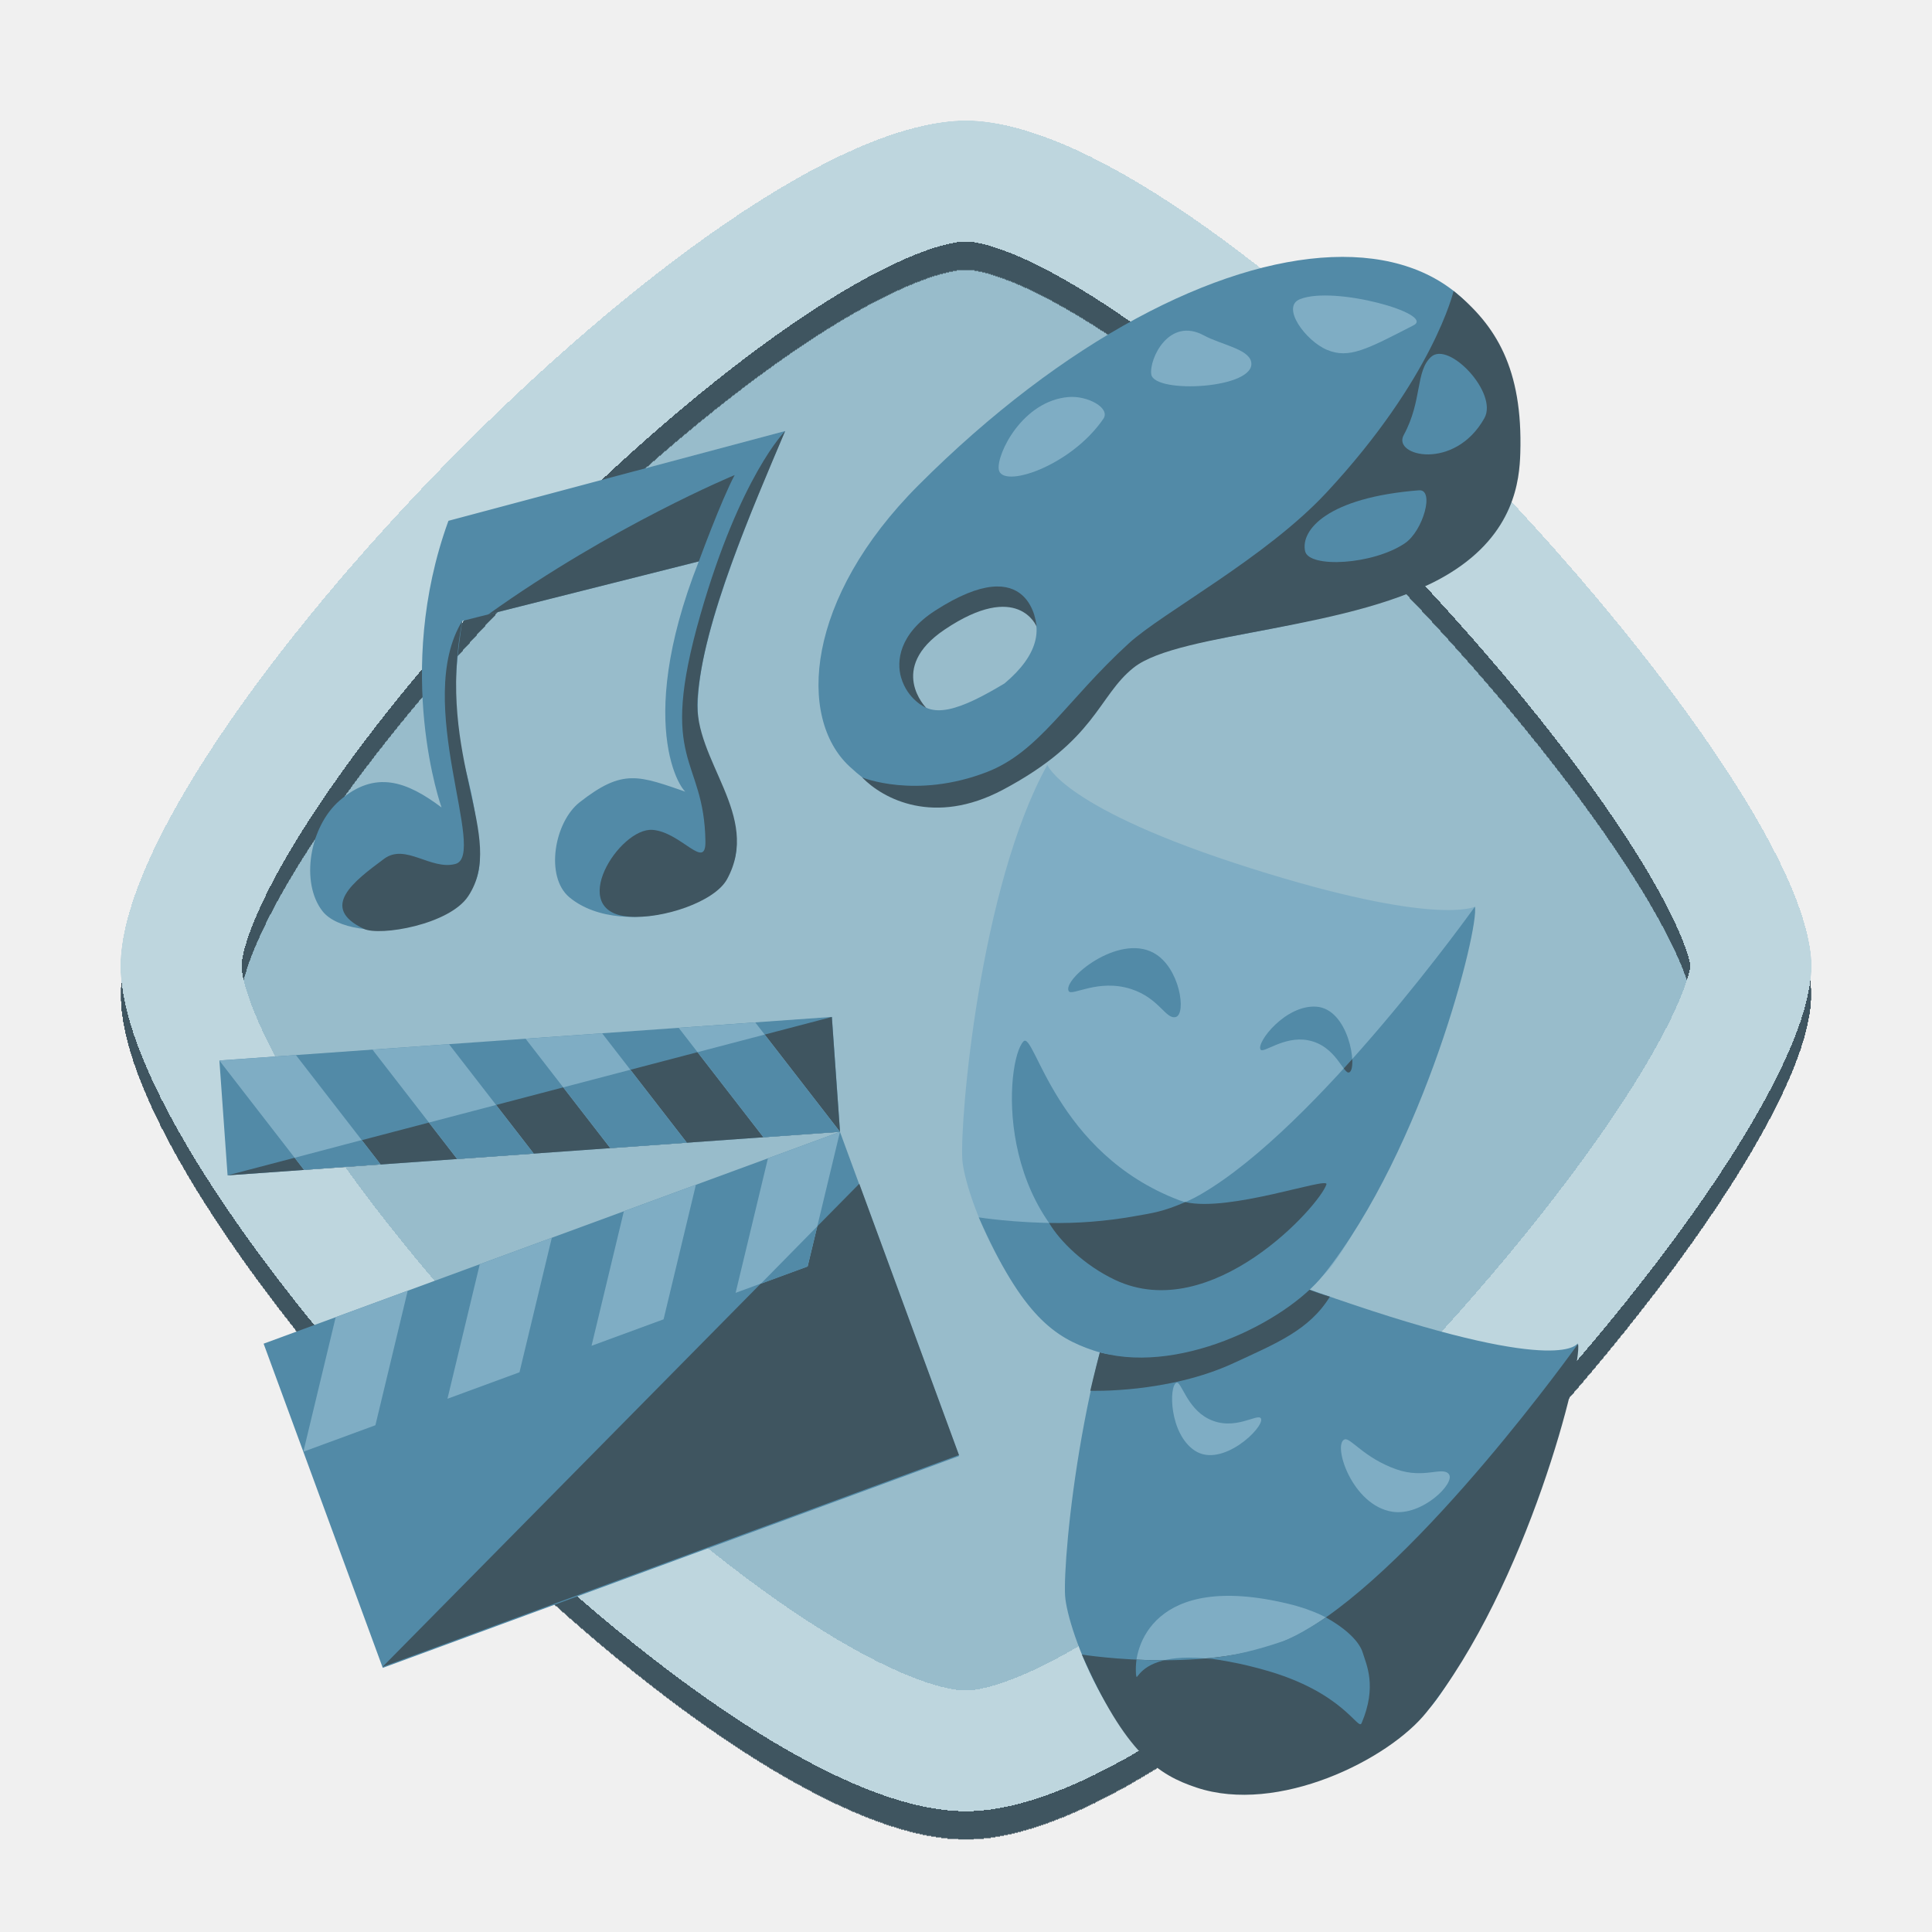
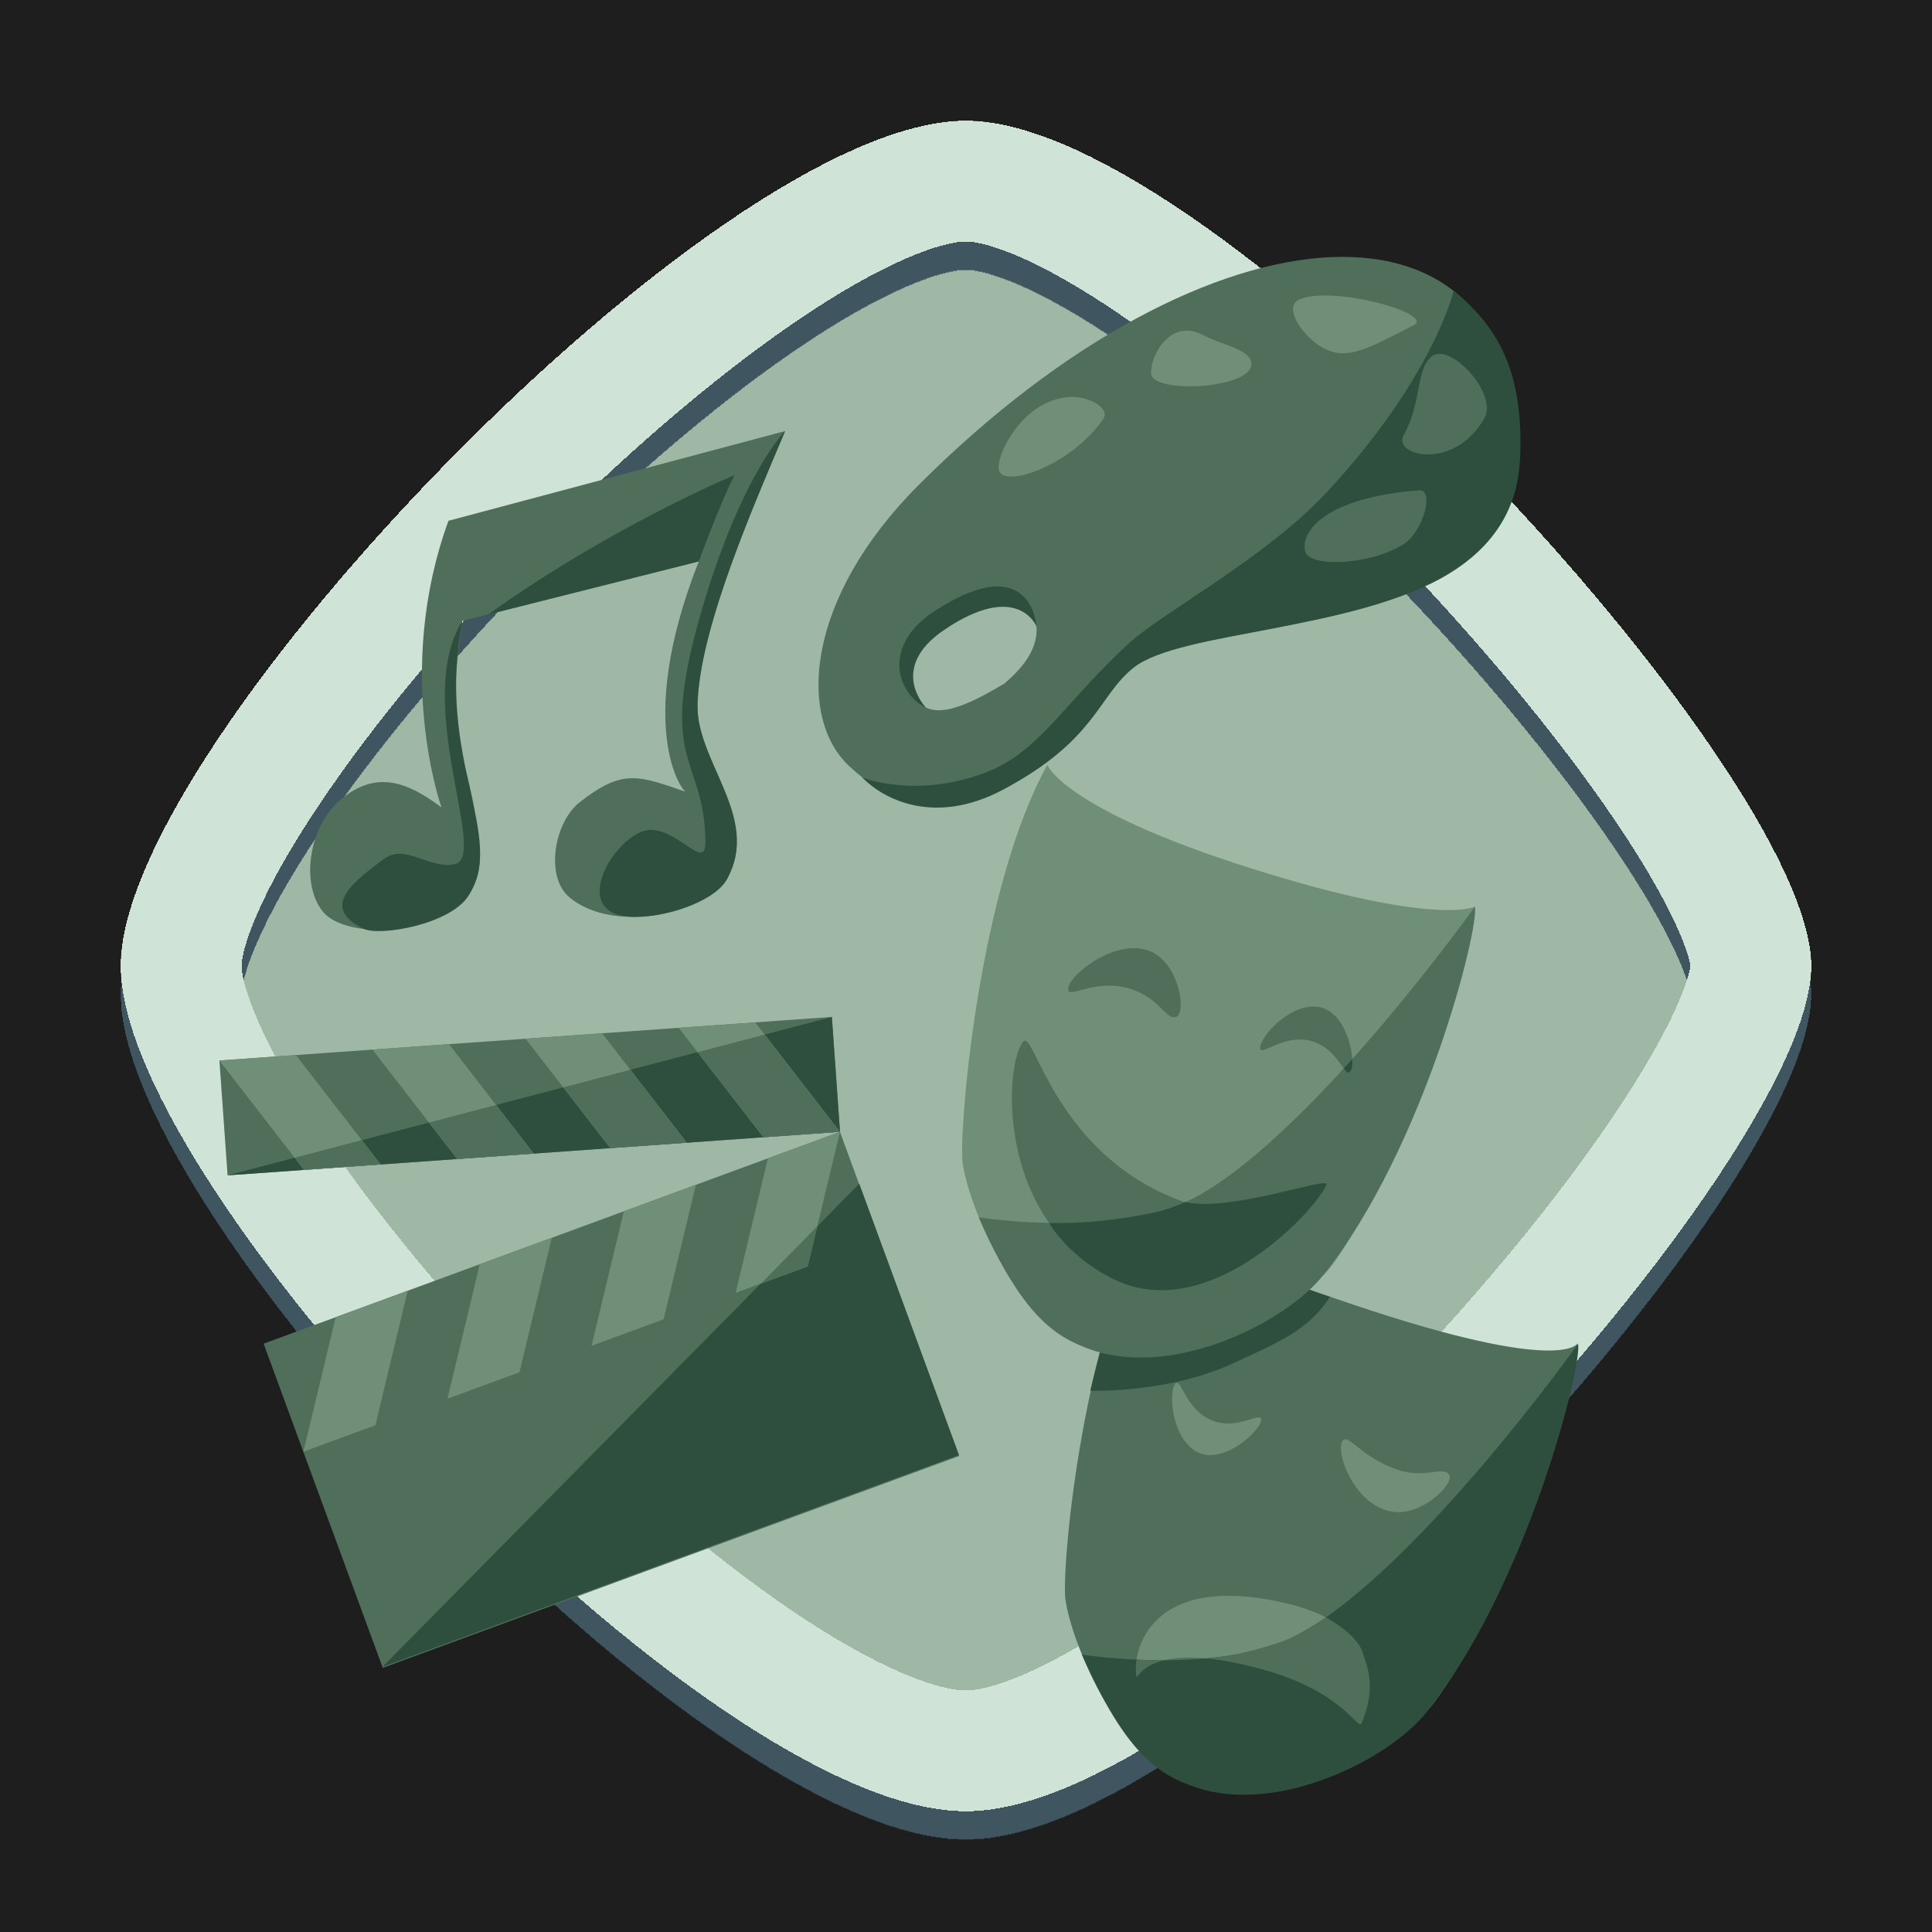
<svg xmlns="http://www.w3.org/2000/svg" width="2048" height="2048" viewBox="0 0 2048 2048" fill="none">
-   <g clip-path="url(#clip0_531_1534)">
-     <path d="M1024 128C1284.89 128 1920 821.69 1920 1024C1920 1226.31 1295.54 1920 1024 1920C752.46 1920 128 1258.27 128 1024C128 789.73 763.12 128 1024 128Z" fill="#98BCCB" />
-     <g filter="url(#filter0_d_531_1534)">
-       <path d="M1240.46 292.44C1332 357.34 1432.07 446.8 1525 543.28C1617.93 639.76 1702.32 741.76 1763.1 831.1C1793.54 875.81 1817.42 916.41 1833.47 950.86C1850.16 986.6 1856 1010.7 1856 1024C1856 1037.49 1850.18 1061.69 1833.79 1097.41C1817.96 1131.87 1794.44 1172.47 1764.42 1217.16C1704.42 1306.47 1621 1408.46 1528.82 1504.84C1436.64 1601.22 1337 1690.64 1245 1755.46C1199 1787.88 1155.93 1813.46 1117.41 1830.8C1078.34 1848.37 1047.11 1856 1023.99 1856C973.99 1856 896.73 1823.57 802.22 1759.38C710.38 1697 610.86 1610.6 518.81 1516.29C426.76 1421.98 343.57 1321.22 283.81 1230.79C253.91 1185.56 230.47 1143.79 214.67 1107.46C198.52 1070.3 192 1042.46 192 1024C192 1005.54 198.58 978 215 940.8C231 904.46 254.82 862.71 285.13 817.46C345.69 727 429.88 626.19 522.61 531.83C615.34 437.47 715.28 351 806.77 288.53C852.51 257.3 895.22 232.72 933.15 216.1C971.65 199.22 1002 192 1024 192C1045.51 192 1075.56 199.43 1114.08 217.05C1152 234.38 1194.68 260 1240.46 292.44Z" stroke="#BED6DE" stroke-width="128" shape-rendering="crispEdges" />
+   <rect width="2048" height="2048" fill="#1E1E1E" />
+   <g clip-path="url(#clip0_935_1488)">
+     <path d="M1024 128C1284.89 128 1920 821.69 1920 1024C1920 1226.31 1295.54 1920 1024 1920C752.46 1920 128 1258.27 128 1024C128 789.73 763.12 128 1024 128Z" fill="#9FB8A6" />
+     <g filter="url(#filter0_d_935_1488)">
+       <path d="M1240.46 292.44C1332 357.34 1432.07 446.8 1525 543.28C1617.93 639.76 1702.32 741.76 1763.1 831.1C1793.54 875.81 1817.42 916.41 1833.47 950.86C1850.16 986.6 1856 1010.7 1856 1024C1856 1037.49 1850.18 1061.69 1833.79 1097.41C1817.96 1131.87 1794.44 1172.47 1764.42 1217.16C1704.42 1306.47 1621 1408.46 1528.82 1504.84C1436.64 1601.22 1337 1690.64 1245 1755.46C1199 1787.88 1155.93 1813.46 1117.41 1830.8C1078.34 1848.37 1047.11 1856 1023.99 1856C973.99 1856 896.73 1823.57 802.22 1759.38C710.38 1697 610.86 1610.6 518.81 1516.29C426.76 1421.98 343.57 1321.22 283.81 1230.79C253.91 1185.56 230.47 1143.79 214.67 1107.46C198.52 1070.3 192 1042.46 192 1024C192 1005.54 198.58 978 215 940.8C231 904.46 254.82 862.71 285.13 817.46C345.69 727 429.88 626.19 522.61 531.83C615.34 437.47 715.28 351 806.77 288.53C852.51 257.3 895.22 232.72 933.15 216.1C971.65 199.22 1002 192 1024 192C1045.51 192 1075.56 199.43 1114.08 217.05C1152 234.38 1194.68 260 1240.46 292.44Z" stroke="#CFE3D6" stroke-width="128" shape-rendering="crispEdges" />
    </g>
-     <path d="M729.79 840.35C676.71 822.05 660.69 814.27 614.48 850.41C587.55 871.48 577.55 929.32 603.48 951.08C660.22 998.66 797.31 960.52 779.18 881.53C753.56 769.88 682.18 802.83 832.26 456.91L475.36 552.08C416.79 713.15 468.04 855.91 468.04 855.91C431.44 828.45 397.94 815.78 360.04 848.58C328.15 876.19 318.26 935.36 341.73 965.72C370.93 1003.48 513.44 989.54 508.29 907.15C501 790 468.06 804.66 490 658.24L740.75 595.09C669.57 775.42 726.86 847.55 729.79 840.35Z" fill="#528AA7" />
-     <path d="M490 658.24C437.38 743.8 517.4 906.77 482.68 915.85C456.56 922.68 429.77 893.62 407.18 910.36C375 934.22 338 962 385.7 984.63C402.7 992.63 476.5 980.27 496.43 949.86C537.61 887 461.65 805.57 490 658.24Z" fill="#3F5560" />
-     <path d="M832.28 456.91C832.28 456.91 784.71 504.28 742.42 651.78C696.54 811.83 746.42 800.68 747.78 891.9C748.24 923.47 721.93 882.05 691.78 879.7C656.55 876.95 599.78 966.64 666.78 971.7C702.19 974.41 757.48 956.19 770.72 931.97C807.55 864.56 735.1 806.26 739.38 741.47C744.89 658.24 797.51 539.73 832.28 456.91Z" fill="#3F5560" />
-     <path d="M517.479 651.37L740.77 595.09C740.77 595.09 764.6 530.09 778.77 503.58C778.75 503.58 649.259 557.12 517.479 651.37Z" fill="#3F5560" />
-     <path d="M890.389 1199.81L279.445 1424.35L405.749 1768.01L1016.69 1543.47L890.389 1199.81Z" fill="#528AA7" />
-     <path d="M910.87 1254.85L1016.54 1542.36L405.47 1766.97L910.87 1254.85Z" fill="#3F5560" />
-     <path d="M355.85 1396.26L432.21 1368.19L397.95 1510.81L321.58 1538.88L355.85 1396.26Z" fill="#7FADC4" />
-     <path d="M508.58 1340.12L584.95 1312.05L550.68 1454.67L474.32 1482.74L508.58 1340.12Z" fill="#7FADC4" />
-     <path d="M661.32 1283.98L737.68 1255.91L703.42 1398.53L627.05 1426.6L661.32 1283.98Z" fill="#7FADC4" />
-     <path d="M814.05 1227.84L890.42 1199.77L856.15 1342.39L779.79 1370.46L814.05 1227.84Z" fill="#7FADC4" />
-     <path d="M856.09 1342.63L806.41 1360.89L866.36 1299.95L856.09 1342.63Z" fill="#528AA7" />
-     <path d="M881.835 1077.97L232.576 1124.17L241.238 1245.9L890.496 1199.71L881.835 1077.97Z" fill="#528AA7" />
-     <path d="M881.77 1078.03L890.42 1199.77L241.16 1245.92L881.77 1078.03Z" fill="#3F5560" />
-     <path d="M232.5 1124.18L313.66 1118.42L403.47 1234.38L322.31 1240.15L232.5 1124.18Z" fill="#7FADC4" />
-     <path d="M394.82 1112.65L475.98 1106.88L565.79 1222.85L484.63 1228.61L394.82 1112.65Z" fill="#7FADC4" />
-     <path d="M557.13 1101.11L638.29 1095.34L728.1 1211.31L646.95 1217.08L557.13 1101.11Z" fill="#7FADC4" />
-     <path d="M719.45 1089.57L800.61 1083.8L890.42 1199.77L809.26 1205.54L719.45 1089.57Z" fill="#7FADC4" />
-     <path d="M312.34 1227.27L383.42 1208.52L403.36 1234.21L322.21 1239.98L312.34 1227.27Z" fill="#528AA7" />
-     <path d="M454.69 1189.96L525.87 1171.3L565.78 1222.85L484.63 1228.62L454.69 1189.96Z" fill="#528AA7" />
-     <path d="M597.05 1152.65L668.23 1134L728.1 1211.31L646.95 1217.08L597.05 1152.65Z" fill="#528AA7" />
-     <path d="M739.41 1115.34L810.59 1096.69L890.42 1199.78L809.26 1205.54L739.41 1115.34Z" fill="#528AA7" />
-     <path d="M1109.61 806.43C1048.54 845.96 981.09 887.72 900.29 812.26C845.2 760.8 853.55 634.44 973.77 514.18C1281.77 206.08 1621.77 183.95 1607.6 496.09C1599.98 664.43 1272.69 663.89 1211.25 698.42C1158.89 727.84 1173.54 758.28 1109.61 806.42L1064.81 724.48C1101.42 693.84 1104.61 666.08 1092.5 644.48C1079.21 620.83 1026.37 638.28 995.04 667.07C971.33 688.86 955.69 715.75 968.42 737.48C984.87 765.54 1019.32 751.83 1064.81 724.48L1109.61 806.43Z" fill="#528AA7" />
-     <path d="M1276.39 355.66C1239.09 335.37 1218.02 380.51 1220.39 396.81C1223.44 417.93 1332.49 412.11 1326.27 383.46C1323.3 369.84 1294.11 365.3 1276.39 355.66Z" fill="#7FADC4" />
-     <path d="M1377.89 317.19C1357.63 325.41 1384.06 361.4 1406.69 370.86C1429.92 380.57 1448.6 370.45 1498.46 344.81C1521.72 332.85 1414.25 302.44 1377.89 317.19Z" fill="#7FADC4" />
-     <path d="M1132.72 420.86C1083.72 424.96 1056.42 481.27 1058.72 497.56C1061.72 518.69 1135.12 494.36 1169.58 443.99C1177.5 432.5 1152.82 419.17 1132.72 420.86Z" fill="#7FADC4" />
-     <path d="M913.93 824.11C935.93 846.81 990.14 875.94 1063.14 837.17C1162.21 784.55 1163.7 738.09 1201.55 707.85C1250.55 668.69 1437.21 668.94 1536.89 607.58C1605.58 565.3 1610.7 508.98 1611.58 480.33C1614.34 390.88 1585.83 344.62 1540.89 308.43C1540.89 308.43 1519.55 400.17 1406.19 522.05C1341.75 591.34 1232.7 649.05 1196.66 681.93C1130.17 742.67 1101.8 796.99 1045.92 818.48C970.56 847.46 913.93 824.11 913.93 824.11Z" fill="#3F5560" />
-     <path d="M1517.05 378.28C1500.3 393.45 1507.86 424.84 1487.98 461.22C1475.74 483.61 1542.08 499.35 1573.51 443.28C1588.38 416.76 1535.87 361.23 1517.05 378.28Z" fill="#528AA7" />
-     <path d="M1504.13 519.73C1406.97 527.41 1378.6 561.93 1383.45 584.2C1387.45 602.58 1455.81 598.72 1489.38 575.78C1508.62 562.62 1521 518.39 1504.13 519.73Z" fill="#528AA7" />
-     <path d="M1098.86 664.24C1098.86 664.24 1079.29 614.94 1001.34 667.39C940.18 708.53 981.79 750.32 981.79 750.32C981.79 750.32 962.12 742.21 955.12 717.93C950.32 701.28 952.81 672.15 991.19 647.37C1094 581 1098.86 664.24 1098.86 664.24Z" fill="#3F5560" />
-     <path d="M1220.21 1287.81C1220.21 1287.81 1236.73 1316.45 1433.97 1382.81C1657.83 1458.13 1672.46 1423.81 1672.46 1423.81C1653.66 1577.01 1542.12 1787.07 1511.94 1814.27C1480.67 1842.45 1352.94 1921.44 1268.06 1894.21C1181.62 1866.48 1131.47 1727.69 1129.06 1691.78C1126.36 1650.29 1148.46 1417 1220.21 1287.81Z" fill="#528AA7" />
-     <path d="M1155.75 1474.28C1171.9 1404.94 1195.75 1327.52 1220.21 1287.81C1220.21 1287.81 1352.78 1358.39 1409.73 1374.55C1387.85 1409.95 1353.26 1423.83 1307.73 1444.92C1238 1477.26 1155.75 1474.28 1155.75 1474.28Z" fill="#3F5560" />
-     <path d="M1247.07 1465.8C1238.91 1469.29 1239.42 1519.8 1266.52 1537.72C1295.23 1556.72 1340.28 1513.28 1336.75 1503.91C1334.09 1496.86 1308.85 1518.19 1280.82 1503.91C1257.86 1492.25 1252.13 1463.63 1247.07 1465.8Z" fill="#7FADC4" />
-     <path d="M1480.33 1557.59C1445.57 1545.36 1431.33 1523.31 1425.23 1525.86C1412.34 1531.22 1433.23 1595.98 1476.07 1602.52C1507.52 1607.32 1543.07 1572.14 1535.89 1562.71C1529.19 1554 1510 1568 1480.33 1557.59Z" fill="#7FADC4" />
-     <path d="M1204.18 1774.47C1205.99 1791.34 1202.42 1732.47 1338.75 1769.79C1424.27 1793.22 1440.19 1835.45 1443.35 1826.6C1451.35 1804.22 1475.65 1726.52 1365.35 1700.02C1221.88 1665.53 1201.22 1746.87 1204.18 1774.47Z" fill="#7FADC4" />
-     <path d="M1672.79 1424.57C1672.79 1424.57 1506.46 1658.12 1381.43 1729.91C1297.66 1778 1146.88 1753.91 1146.88 1753.91C1193.31 1859.27 1228.2 1881.53 1268.39 1894.91C1354.65 1923.7 1472.02 1865.48 1512.27 1814.91C1619.24 1680.78 1677.61 1446.65 1672.79 1424.57Z" fill="#3F5560" />
-     <path d="M1110.24 810.77C1110.24 810.77 1126.6 857.22 1325 920.12C1522.16 982.64 1563.5 961.12 1563.5 961.12C1544.7 1114.32 1433.16 1324.38 1402.98 1351.57C1371.71 1379.75 1243.98 1458.75 1159.1 1431.57C1072.66 1403.84 1022.51 1265.05 1020.1 1229.14C1017.36 1187.6 1038.48 940 1110.24 810.77Z" fill="#7FADC4" />
-     <path d="M1199.1 1048.45C1164.04 1037.1 1136.21 1056.39 1132.88 1050.64C1125.88 1038.56 1184.88 989.349 1222.95 1010.13C1250.88 1025.39 1257.84 1074.94 1246.38 1078.06C1235.75 1081 1229 1058.13 1199.1 1048.45Z" fill="#528AA7" />
-     <path d="M1336.18 1112.5C1331.81 1104.78 1362.82 1064.96 1395.26 1067.11C1429.62 1069.4 1439.09 1131.27 1430.6 1136.57C1424.21 1140.57 1417.08 1108.31 1386.14 1102.65C1360.8 1098 1338.89 1117.3 1336.18 1112.5Z" fill="#528AA7" />
-     <path d="M1084.86 1104C1096.52 1091.67 1118.22 1222.54 1250.46 1272.46C1293.6 1288.75 1408.93 1246.46 1406.08 1255.46C1398.86 1278.1 1283.08 1407.97 1182.08 1356.78C1051.93 1290.82 1065.77 1124.14 1084.86 1104Z" fill="#528AA7" />
-     <path d="M1563.46 961.119C1563.46 961.119 1397.13 1194.67 1272.1 1266.46C1188.33 1314.55 1037.55 1290.46 1037.55 1290.46C1083.98 1395.83 1118.87 1418.08 1159.06 1431.46C1245.32 1460.26 1362.69 1402.03 1402.94 1351.46C1509.91 1217.33 1568.28 983.209 1563.46 961.119Z" fill="#528AA7" />
-     <path d="M1256.52 1274.26C1303.46 1285.14 1408.81 1246.89 1406.08 1255.45C1398.86 1278.09 1284.5 1405.1 1182.08 1356.77C1149.61 1341.46 1123.53 1315.77 1112.08 1296.39C1142.14 1296.95 1172.19 1294.61 1201.8 1289.39C1223.21 1285.63 1232.21 1284.59 1256.52 1274.26Z" fill="#3F5560" />
-     <path d="M1433.44 1122.67C1433.83 1129.83 1432.84 1135.17 1430.6 1136.57C1428.78 1137.71 1426.91 1135.91 1424.44 1132.63" fill="#3F5560" />
-     <path d="M1278.21 1758C1282.77 1758.49 1284.21 1758 1302.58 1761.36C1318.39 1764.27 1329.13 1767.15 1338.75 1769.78C1424.27 1793.21 1439.66 1835.23 1443.35 1826.59C1460.08 1787.38 1448.18 1764.1 1444.63 1752.12C1441.29 1740.84 1428.16 1727.18 1405.47 1714.52C1405.47 1714.52 1376.71 1734.04 1359.27 1740C1334.29 1748.54 1305.5 1756.17 1278.21 1758Z" fill="#528AA7" />
-     <path d="M1233.86 1760C1204.39 1767.15 1205.27 1784.74 1204.18 1774.52C1203.85 1769.46 1204.03 1764.37 1204.73 1759.35L1216.57 1759.75L1233.86 1760Z" fill="#528AA7" />
+     <path d="M729.79 840.35C676.71 822.05 660.69 814.27 614.48 850.41C587.55 871.48 577.55 929.32 603.48 951.08C660.22 998.66 797.31 960.52 779.18 881.53C753.56 769.88 682.18 802.83 832.26 456.91L475.36 552.08C416.79 713.15 468.04 855.91 468.04 855.91C431.44 828.45 397.94 815.78 360.04 848.58C328.15 876.19 318.26 935.36 341.73 965.72C370.93 1003.48 513.44 989.54 508.29 907.15C501 790 468.06 804.66 490 658.24L740.75 595.09C669.57 775.42 726.86 847.55 729.79 840.35Z" fill="#4F6F5A" />
+     <path d="M490 658.24C437.38 743.8 517.4 906.77 482.68 915.85C456.56 922.68 429.77 893.62 407.18 910.36C375 934.22 338 962 385.7 984.63C402.7 992.63 476.5 980.27 496.43 949.86C537.61 887 461.65 805.57 490 658.24Z" fill="#2F4F3E" />
+     <path d="M832.28 456.91C832.28 456.91 784.71 504.28 742.42 651.78C696.54 811.83 746.42 800.68 747.78 891.9C748.24 923.47 721.93 882.05 691.78 879.7C656.55 876.95 599.78 966.64 666.78 971.7C702.19 974.41 757.48 956.19 770.72 931.97C807.55 864.56 735.1 806.26 739.38 741.47C744.89 658.24 797.51 539.73 832.28 456.91Z" fill="#2F4F3E" />
+     <path d="M517.479 651.37L740.77 595.09C740.77 595.09 764.6 530.09 778.77 503.58C778.75 503.58 649.259 557.12 517.479 651.37Z" fill="#2F4F3E" />
+     <path d="M890.389 1199.81L279.445 1424.35L405.749 1768.01L1016.69 1543.47L890.389 1199.81Z" fill="#4F6F5A" />
+     <path d="M910.87 1254.85L1016.54 1542.36L405.47 1766.97L910.87 1254.85Z" fill="#2F4F3E" />
+     <path d="M355.85 1396.26L432.21 1368.19L397.95 1510.81L321.58 1538.88L355.85 1396.26Z" fill="#6F8F78" />
+     <path d="M508.58 1340.12L584.95 1312.05L550.68 1454.67L474.32 1482.74L508.58 1340.12Z" fill="#6F8F78" />
+     <path d="M661.32 1283.98L737.68 1255.91L703.42 1398.53L627.05 1426.6L661.32 1283.98Z" fill="#6F8F78" />
+     <path d="M814.05 1227.84L890.42 1199.77L856.15 1342.39L779.79 1370.46L814.05 1227.84Z" fill="#6F8F78" />
+     <path d="M856.09 1342.63L806.41 1360.89L866.36 1299.95L856.09 1342.63Z" fill="#4F6F5A" />
+     <path d="M881.835 1077.97L232.576 1124.17L241.238 1245.9L890.496 1199.71L881.835 1077.97Z" fill="#4F6F5A" />
+     <path d="M881.77 1078.03L890.42 1199.77L241.16 1245.92L881.77 1078.03Z" fill="#2F4F3E" />
+     <path d="M232.5 1124.18L313.66 1118.42L403.47 1234.38L322.31 1240.15L232.5 1124.18Z" fill="#6F8F78" />
+     <path d="M394.82 1112.65L475.98 1106.88L565.79 1222.85L484.63 1228.61L394.82 1112.65Z" fill="#6F8F78" />
+     <path d="M557.13 1101.11L638.29 1095.34L728.1 1211.31L646.95 1217.08L557.13 1101.11Z" fill="#6F8F78" />
+     <path d="M719.45 1089.57L800.61 1083.8L890.42 1199.77L809.26 1205.54L719.45 1089.57Z" fill="#6F8F78" />
+     <path d="M312.34 1227.27L383.42 1208.52L403.36 1234.21L322.21 1239.98L312.34 1227.27Z" fill="#4F6F5A" />
+     <path d="M454.69 1189.96L525.87 1171.3L565.78 1222.85L484.63 1228.62L454.69 1189.96Z" fill="#4F6F5A" />
+     <path d="M597.05 1152.65L668.23 1134L728.1 1211.31L646.95 1217.08L597.05 1152.65Z" fill="#4F6F5A" />
+     <path d="M739.41 1115.34L810.59 1096.69L890.42 1199.78L809.26 1205.54L739.41 1115.34Z" fill="#4F6F5A" />
+     <path d="M1109.61 806.43C1048.54 845.96 981.09 887.72 900.29 812.26C845.2 760.8 853.55 634.44 973.77 514.18C1281.77 206.08 1621.77 183.95 1607.6 496.09C1599.98 664.43 1272.69 663.89 1211.25 698.42C1158.89 727.84 1173.54 758.28 1109.61 806.42L1064.81 724.48C1101.42 693.84 1104.61 666.08 1092.5 644.48C1079.21 620.83 1026.37 638.28 995.04 667.07C971.33 688.86 955.69 715.75 968.42 737.48C984.87 765.54 1019.32 751.83 1064.81 724.48L1109.61 806.43Z" fill="#4F6F5A" />
+     <path d="M1276.39 355.66C1239.09 335.37 1218.02 380.51 1220.39 396.81C1223.44 417.93 1332.49 412.11 1326.27 383.46C1323.3 369.84 1294.11 365.3 1276.39 355.66Z" fill="#6F8F78" />
+     <path d="M1377.89 317.19C1357.63 325.41 1384.06 361.4 1406.69 370.86C1429.92 380.57 1448.6 370.45 1498.46 344.81C1521.72 332.85 1414.25 302.44 1377.89 317.19Z" fill="#6F8F78" />
+     <path d="M1132.72 420.86C1083.72 424.96 1056.42 481.27 1058.72 497.56C1061.72 518.69 1135.12 494.36 1169.58 443.99C1177.5 432.5 1152.82 419.17 1132.72 420.86Z" fill="#6F8F78" />
+     <path d="M913.93 824.11C935.93 846.81 990.14 875.94 1063.14 837.17C1162.21 784.55 1163.7 738.09 1201.55 707.85C1250.55 668.69 1437.21 668.94 1536.89 607.58C1605.58 565.3 1610.7 508.98 1611.58 480.33C1614.34 390.88 1585.83 344.62 1540.89 308.43C1540.89 308.43 1519.55 400.17 1406.19 522.05C1341.75 591.34 1232.7 649.05 1196.66 681.93C1130.17 742.67 1101.8 796.99 1045.92 818.48C970.56 847.46 913.93 824.11 913.93 824.11Z" fill="#2F4F3E" />
+     <path d="M1517.05 378.28C1500.3 393.45 1507.86 424.84 1487.98 461.22C1475.74 483.61 1542.08 499.35 1573.51 443.28C1588.38 416.76 1535.87 361.23 1517.05 378.28Z" fill="#4F6F5A" />
+     <path d="M1504.13 519.73C1406.97 527.41 1378.6 561.93 1383.45 584.2C1387.45 602.58 1455.81 598.72 1489.38 575.78C1508.62 562.62 1521 518.39 1504.13 519.73Z" fill="#4F6F5A" />
+     <path d="M1098.86 664.24C1098.86 664.24 1079.29 614.94 1001.34 667.39C940.18 708.53 981.79 750.32 981.79 750.32C981.79 750.32 962.12 742.21 955.12 717.93C950.32 701.28 952.81 672.15 991.19 647.37C1094 581 1098.86 664.24 1098.86 664.24Z" fill="#2F4F3E" />
+     <path d="M1220.21 1287.81C1220.21 1287.81 1236.73 1316.45 1433.97 1382.81C1657.83 1458.13 1672.46 1423.81 1672.46 1423.81C1653.66 1577.01 1542.12 1787.07 1511.94 1814.27C1480.67 1842.45 1352.94 1921.44 1268.06 1894.21C1181.62 1866.48 1131.47 1727.69 1129.06 1691.78C1126.36 1650.29 1148.46 1417 1220.21 1287.81Z" fill="#4F6F5A" />
+     <path d="M1155.75 1474.28C1171.9 1404.94 1195.75 1327.52 1220.21 1287.81C1220.21 1287.81 1352.78 1358.39 1409.73 1374.55C1387.85 1409.95 1353.26 1423.83 1307.73 1444.92C1238 1477.26 1155.75 1474.28 1155.75 1474.28Z" fill="#2F4F3E" />
+     <path d="M1247.07 1465.8C1238.91 1469.29 1239.42 1519.8 1266.52 1537.72C1295.23 1556.72 1340.28 1513.28 1336.75 1503.91C1334.09 1496.86 1308.85 1518.19 1280.82 1503.91C1257.86 1492.25 1252.13 1463.63 1247.07 1465.8Z" fill="#6F8F78" />
+     <path d="M1480.33 1557.59C1445.57 1545.36 1431.33 1523.31 1425.23 1525.86C1412.34 1531.22 1433.23 1595.98 1476.07 1602.52C1507.52 1607.32 1543.07 1572.14 1535.89 1562.71C1529.19 1554 1510 1568 1480.33 1557.59Z" fill="#6F8F78" />
+     <path d="M1204.18 1774.47C1205.99 1791.34 1202.42 1732.47 1338.75 1769.79C1424.27 1793.22 1440.19 1835.45 1443.35 1826.6C1451.35 1804.22 1475.65 1726.52 1365.35 1700.02C1221.88 1665.53 1201.22 1746.87 1204.18 1774.47Z" fill="#6F8F78" />
+     <path d="M1672.79 1424.57C1672.79 1424.57 1506.46 1658.12 1381.43 1729.91C1297.66 1778 1146.88 1753.91 1146.88 1753.91C1193.31 1859.27 1228.2 1881.53 1268.39 1894.91C1354.65 1923.7 1472.02 1865.48 1512.27 1814.91C1619.24 1680.78 1677.61 1446.65 1672.79 1424.57Z" fill="#2F4F3E" />
+     <path d="M1110.24 810.77C1110.24 810.77 1126.6 857.22 1325 920.12C1522.16 982.64 1563.5 961.12 1563.5 961.12C1544.7 1114.32 1433.16 1324.38 1402.98 1351.57C1371.71 1379.75 1243.98 1458.75 1159.1 1431.57C1072.66 1403.84 1022.51 1265.05 1020.1 1229.14C1017.36 1187.6 1038.48 940 1110.24 810.77Z" fill="#6F8F78" />
+     <path d="M1199.1 1048.45C1164.04 1037.1 1136.21 1056.39 1132.88 1050.64C1125.88 1038.56 1184.88 989.35 1222.95 1010.13C1250.88 1025.39 1257.84 1074.94 1246.38 1078.06C1235.75 1081 1229 1058.13 1199.1 1048.45Z" fill="#4F6F5A" />
+     <path d="M1336.18 1112.5C1331.81 1104.78 1362.82 1064.96 1395.26 1067.11C1429.62 1069.4 1439.09 1131.27 1430.6 1136.57C1424.21 1140.57 1417.08 1108.31 1386.14 1102.65C1360.8 1098 1338.89 1117.3 1336.18 1112.5Z" fill="#4F6F5A" />
+     <path d="M1084.86 1104C1096.52 1091.67 1118.22 1222.54 1250.46 1272.46C1293.6 1288.75 1408.93 1246.46 1406.08 1255.46C1398.86 1278.1 1283.08 1407.97 1182.08 1356.78C1051.93 1290.82 1065.77 1124.14 1084.86 1104Z" fill="#4F6F5A" />
+     <path d="M1563.46 961.12C1563.46 961.12 1397.13 1194.67 1272.1 1266.46C1188.33 1314.55 1037.55 1290.46 1037.55 1290.46C1083.98 1395.83 1118.87 1418.08 1159.06 1431.46C1245.32 1460.26 1362.69 1402.03 1402.94 1351.46C1509.91 1217.33 1568.28 983.21 1563.46 961.12Z" fill="#4F6F5A" />
+     <path d="M1256.52 1274.26C1303.46 1285.14 1408.81 1246.89 1406.08 1255.45C1398.86 1278.09 1284.5 1405.1 1182.08 1356.77C1149.61 1341.46 1123.53 1315.77 1112.08 1296.39C1142.14 1296.95 1172.19 1294.61 1201.8 1289.39C1223.21 1285.63 1232.21 1284.59 1256.52 1274.26Z" fill="#2F4F3E" />
+     <path d="M1433.44 1122.67C1433.83 1129.83 1432.84 1135.17 1430.6 1136.57C1428.78 1137.71 1426.91 1135.91 1424.44 1132.63" fill="#2F4F3E" />
+     <path d="M1278.21 1758C1282.77 1758.49 1284.21 1758 1302.58 1761.36C1318.39 1764.27 1329.13 1767.15 1338.75 1769.78C1424.27 1793.21 1439.66 1835.23 1443.35 1826.59C1460.08 1787.38 1448.18 1764.1 1444.63 1752.12C1441.29 1740.84 1428.16 1727.18 1405.47 1714.52C1405.47 1714.52 1376.71 1734.04 1359.27 1740C1334.29 1748.54 1305.5 1756.17 1278.21 1758Z" fill="#4F6F5A" />
+     <path d="M1233.86 1760C1204.39 1767.15 1205.27 1784.74 1204.18 1774.52C1203.85 1769.46 1204.03 1764.37 1204.73 1759.35L1216.57 1759.75L1233.86 1760Z" fill="#4F6F5A" />
  </g>
  <defs>
-     <filter id="filter0_d_531_1534" x="128" y="128" width="1792" height="1822" filterUnits="userSpaceOnUse" color-interpolation-filters="sRGB">
+     <filter id="filter0_d_935_1488" x="128" y="128" width="1792" height="1822" filterUnits="userSpaceOnUse" color-interpolation-filters="sRGB">
      <feFlood flood-opacity="0" result="BackgroundImageFix" />
      <feColorMatrix in="SourceAlpha" type="matrix" values="0 0 0 0 0 0 0 0 0 0 0 0 0 0 0 0 0 0 127 0" result="hardAlpha" />
      <feOffset dy="30" />
      <feComposite in2="hardAlpha" operator="out" />
      <feColorMatrix type="matrix" values="0 0 0 0 0.247 0 0 0 0 0.333 0 0 0 0 0.376 0 0 0 1 0" />
-       <feBlend mode="normal" in2="BackgroundImageFix" result="effect1_dropShadow_531_1534" />
-       <feBlend mode="normal" in="SourceGraphic" in2="effect1_dropShadow_531_1534" result="shape" />
+       <feBlend mode="normal" in2="BackgroundImageFix" result="effect1_dropShadow_935_1488" />
+       <feBlend mode="normal" in="SourceGraphic" in2="effect1_dropShadow_935_1488" result="shape" />
    </filter>
-     <clipPath id="clip0_531_1534">
+     <clipPath id="clip0_935_1488">
      <rect width="2048" height="2048" fill="white" />
    </clipPath>
  </defs>
</svg>
